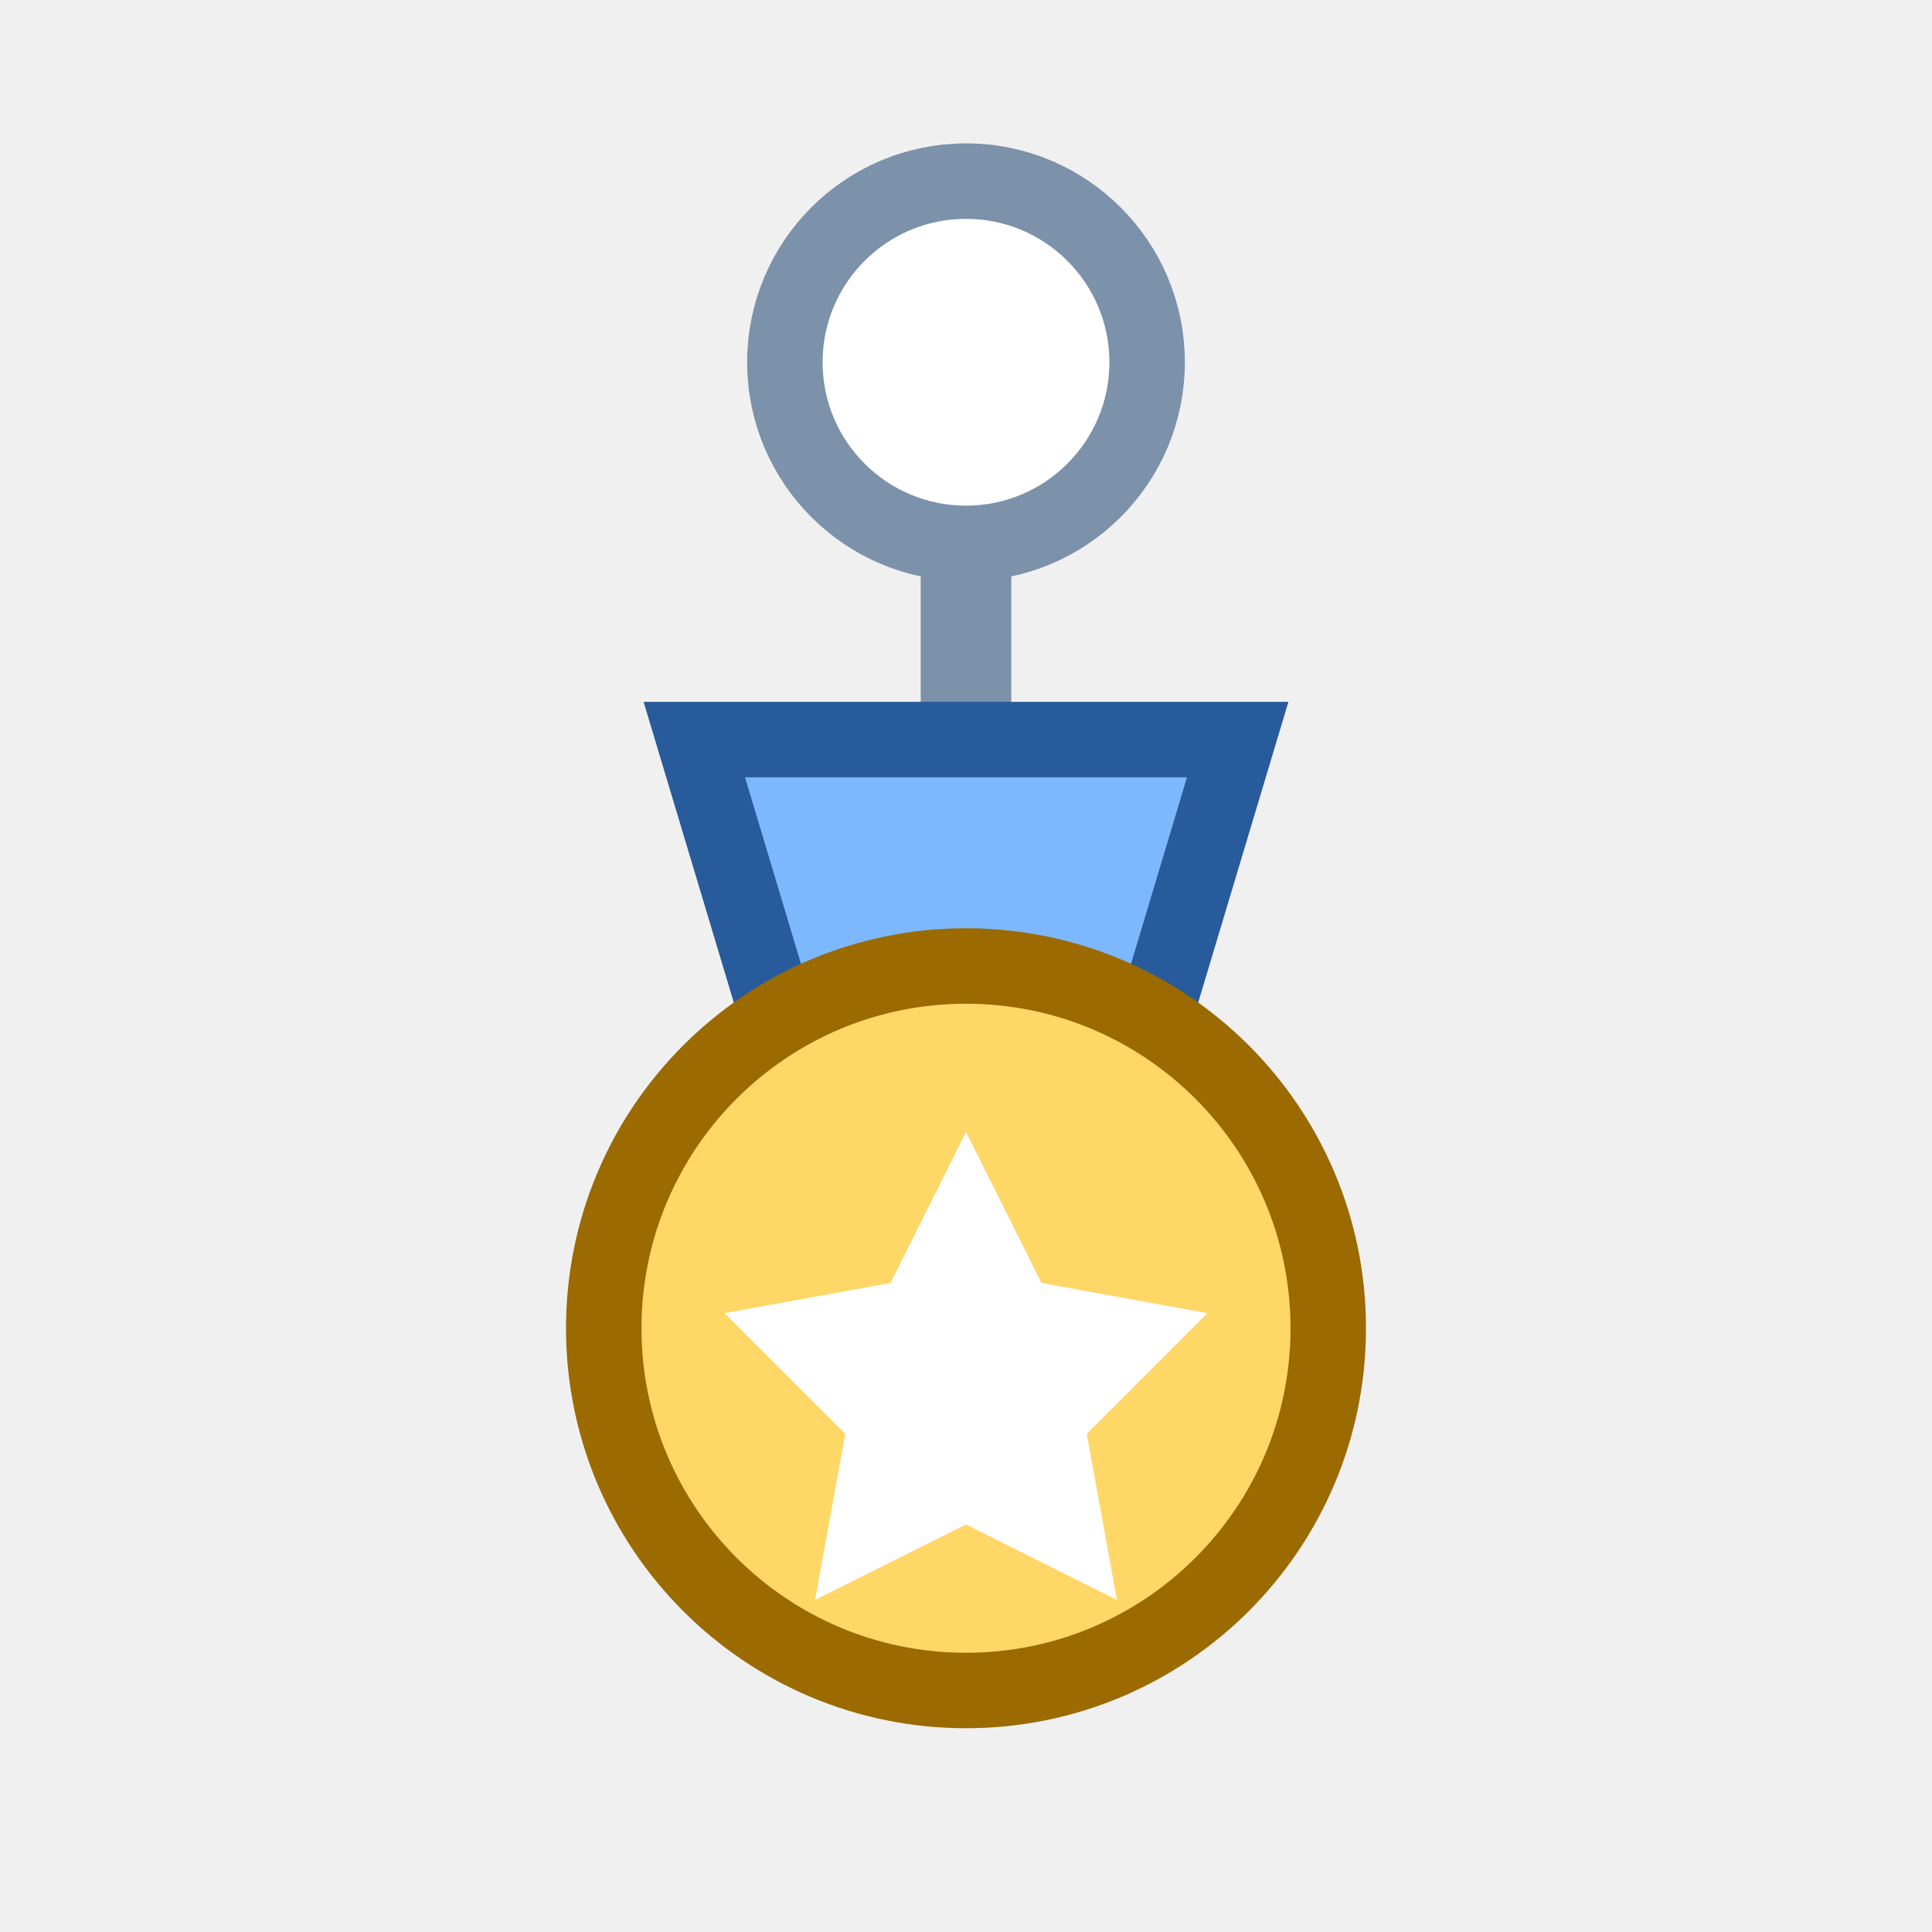
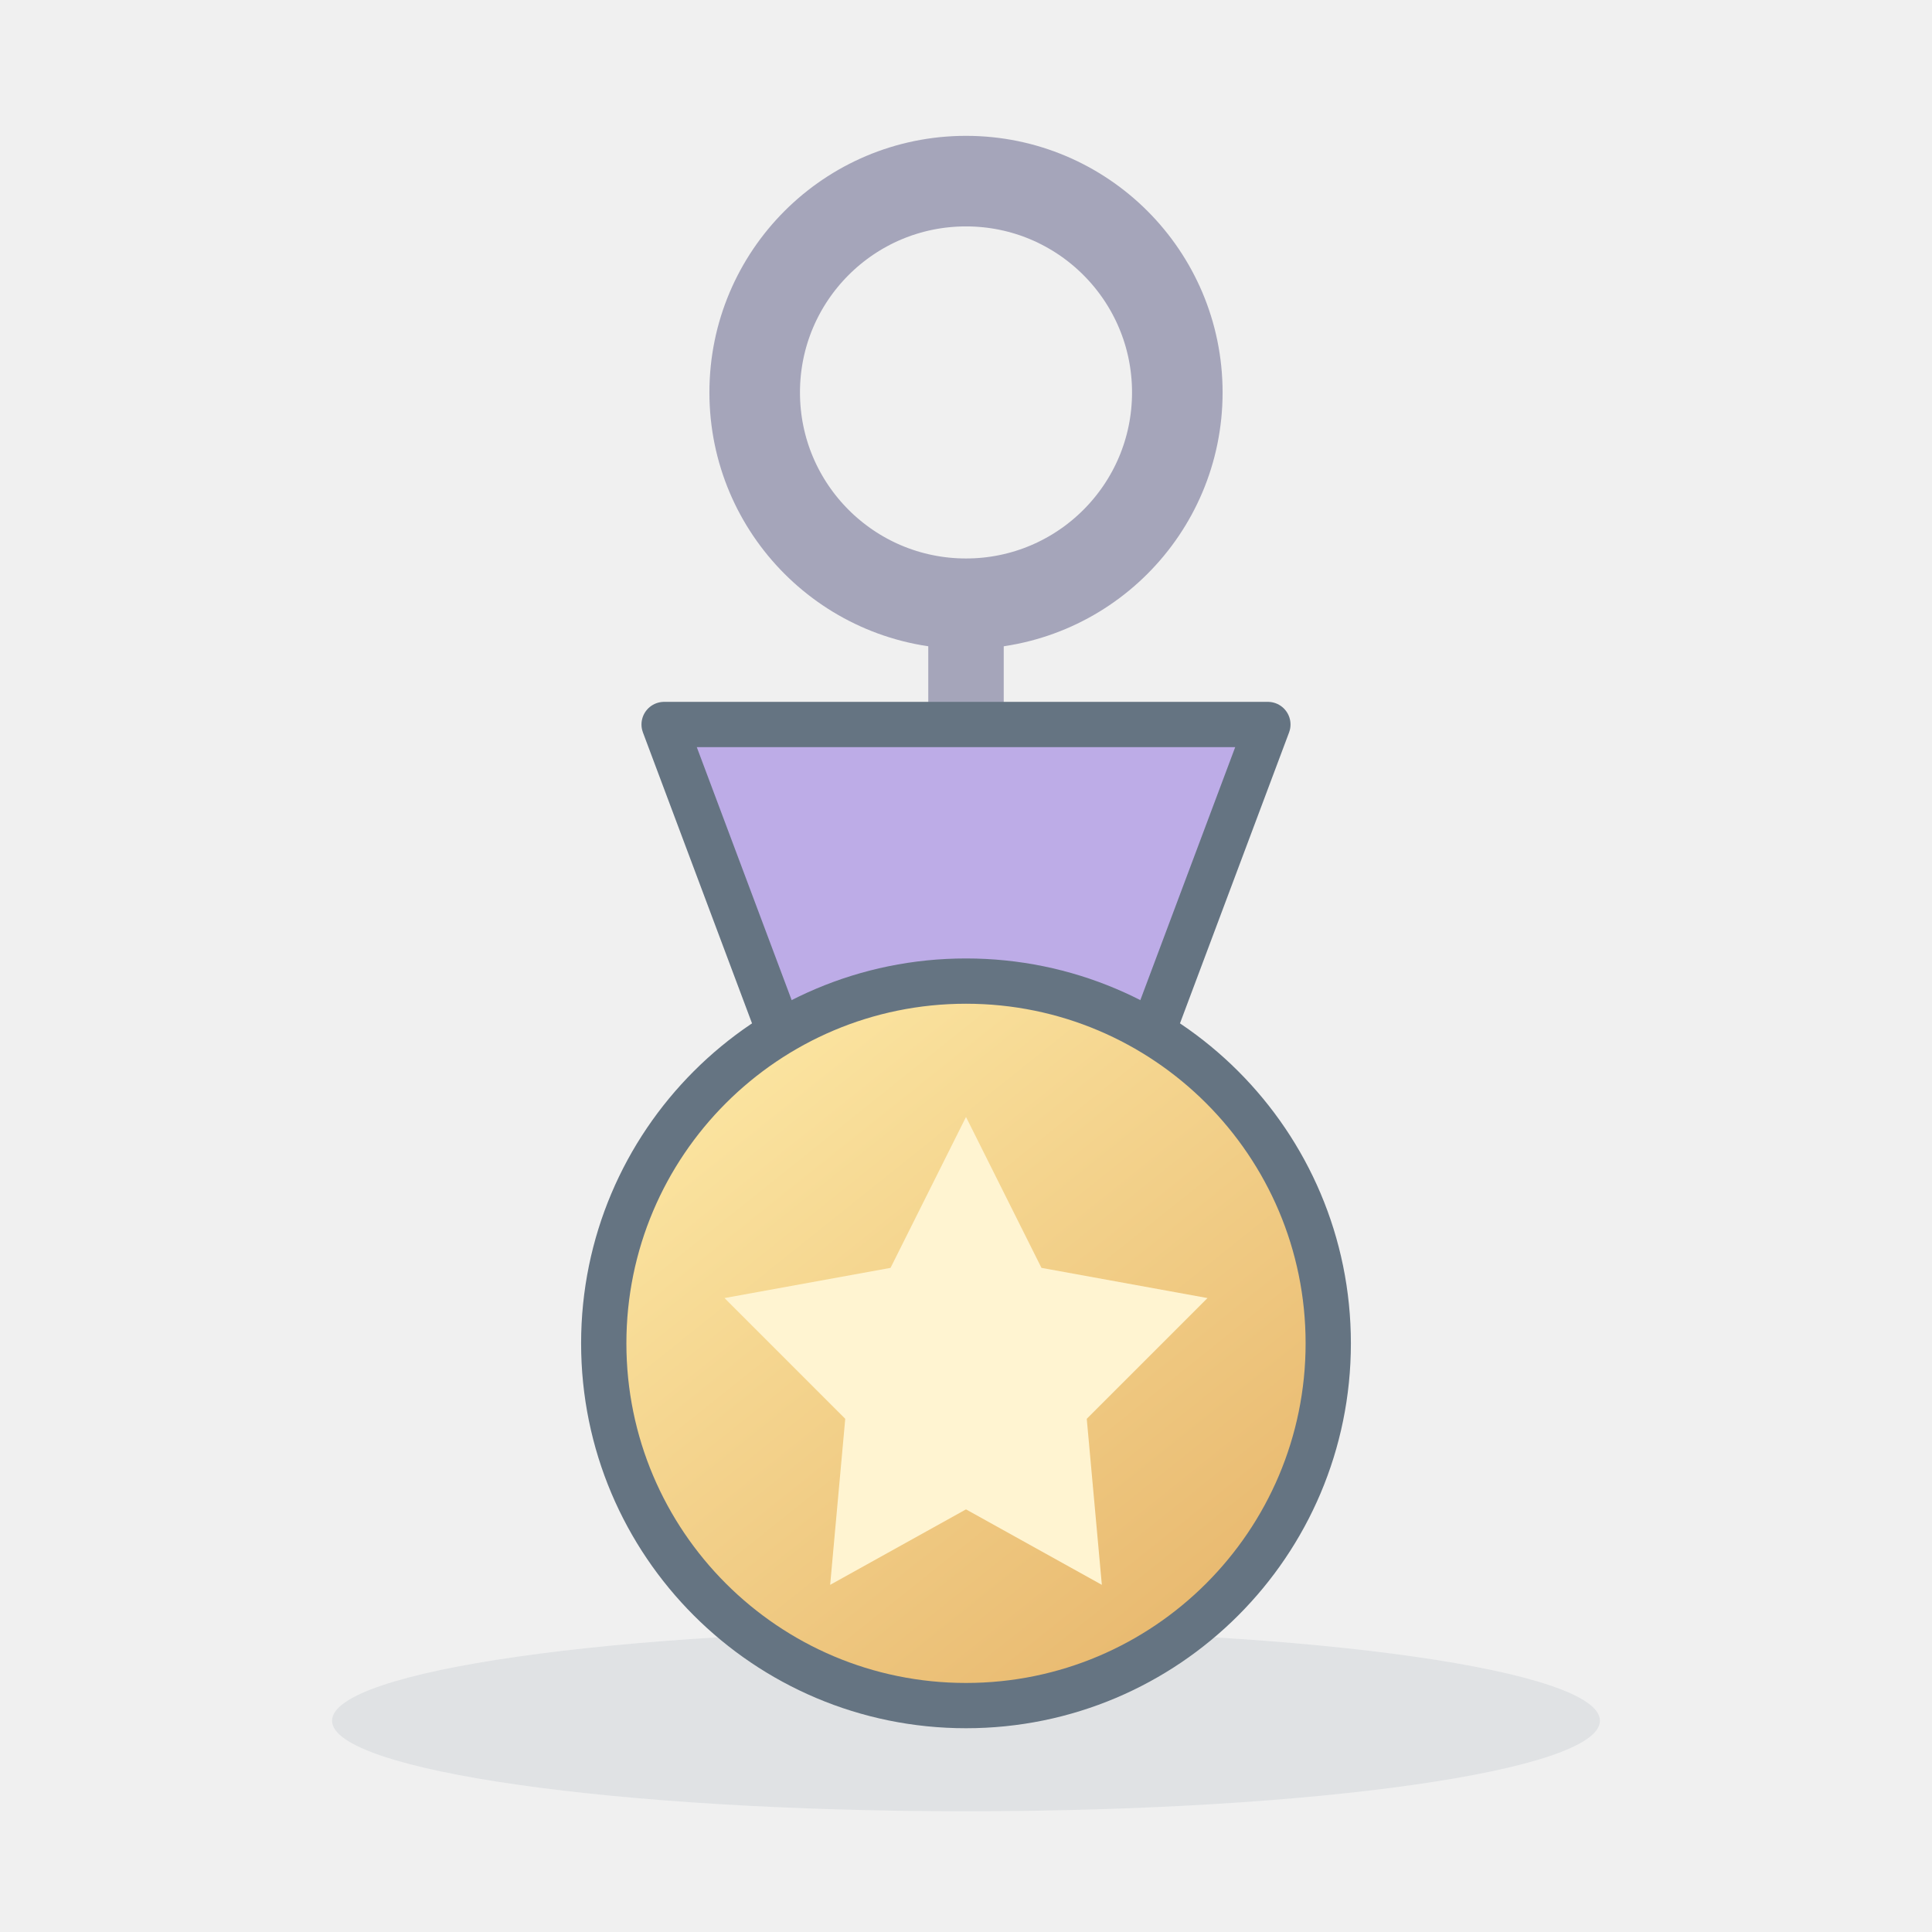
<svg xmlns="http://www.w3.org/2000/svg" viewBox="0 0 128 128">
-   <circle cx="64" cy="24" r="12" fill="#fff" stroke="#7c91aa" stroke-width="5" />
-   <path d="M64 38v12" stroke="#7c91aa" stroke-width="6" stroke-linecap="round" />
-   <path d="M46 49h36l-9 30H55L46 49Z" fill="#7db8ff" stroke="#285b9b" stroke-width="5" />
-   <circle cx="64" cy="88" r="24" fill="#ffd767" stroke="#9b6a00" stroke-width="5" />
-   <path d="m64 75 5 10 11 2-8 8 2 11-10-5-10 5 2-11-8-8 11-2 5-10Z" fill="#fff" />
+   <defs>
+     <linearGradient id="mint" x2=".8" y2="1">
+       <stop stop-color="#c9efdf" />
+       <stop offset="1" stop-color="#70b89c" />
+     </linearGradient>
+     <linearGradient id="gold" x2=".8" y2="1">
+       <stop stop-color="#ffedaa" />
+       <stop offset="1" stop-color="#e7b66c" />
+     </linearGradient>
+     <linearGradient id="paper" x2=".8" y2="1">
+       <stop stop-color="#fffefa" />
+       <stop offset="1" stop-color="#eae7f6" />
+     </linearGradient>
+   </defs>
+   <ellipse cx="64" cy="114" rx="42" ry="6" fill="#4e647c" opacity=".10" />
+   <g stroke="#657482" stroke-width="3" stroke-linecap="round" stroke-linejoin="round">
+     <circle cx="64" cy="26" r="14" fill="none" stroke="#a5a5ba" stroke-width="6" />
+     <path d="M64 40v14" stroke="#a5a5ba" stroke-width="5" />
+     <path d="M44 48h40L72 80H56z" fill="#bdace7" />
+     <circle cx="64" cy="89" r="24" fill="url(#gold)" />
+     <path d="m64 74 5 10 11 2-8 8 1 11-9-5-9 5 1-11-8-8 11-2z" fill="#fff4d1" stroke="none" />
+   </g>
</svg>
